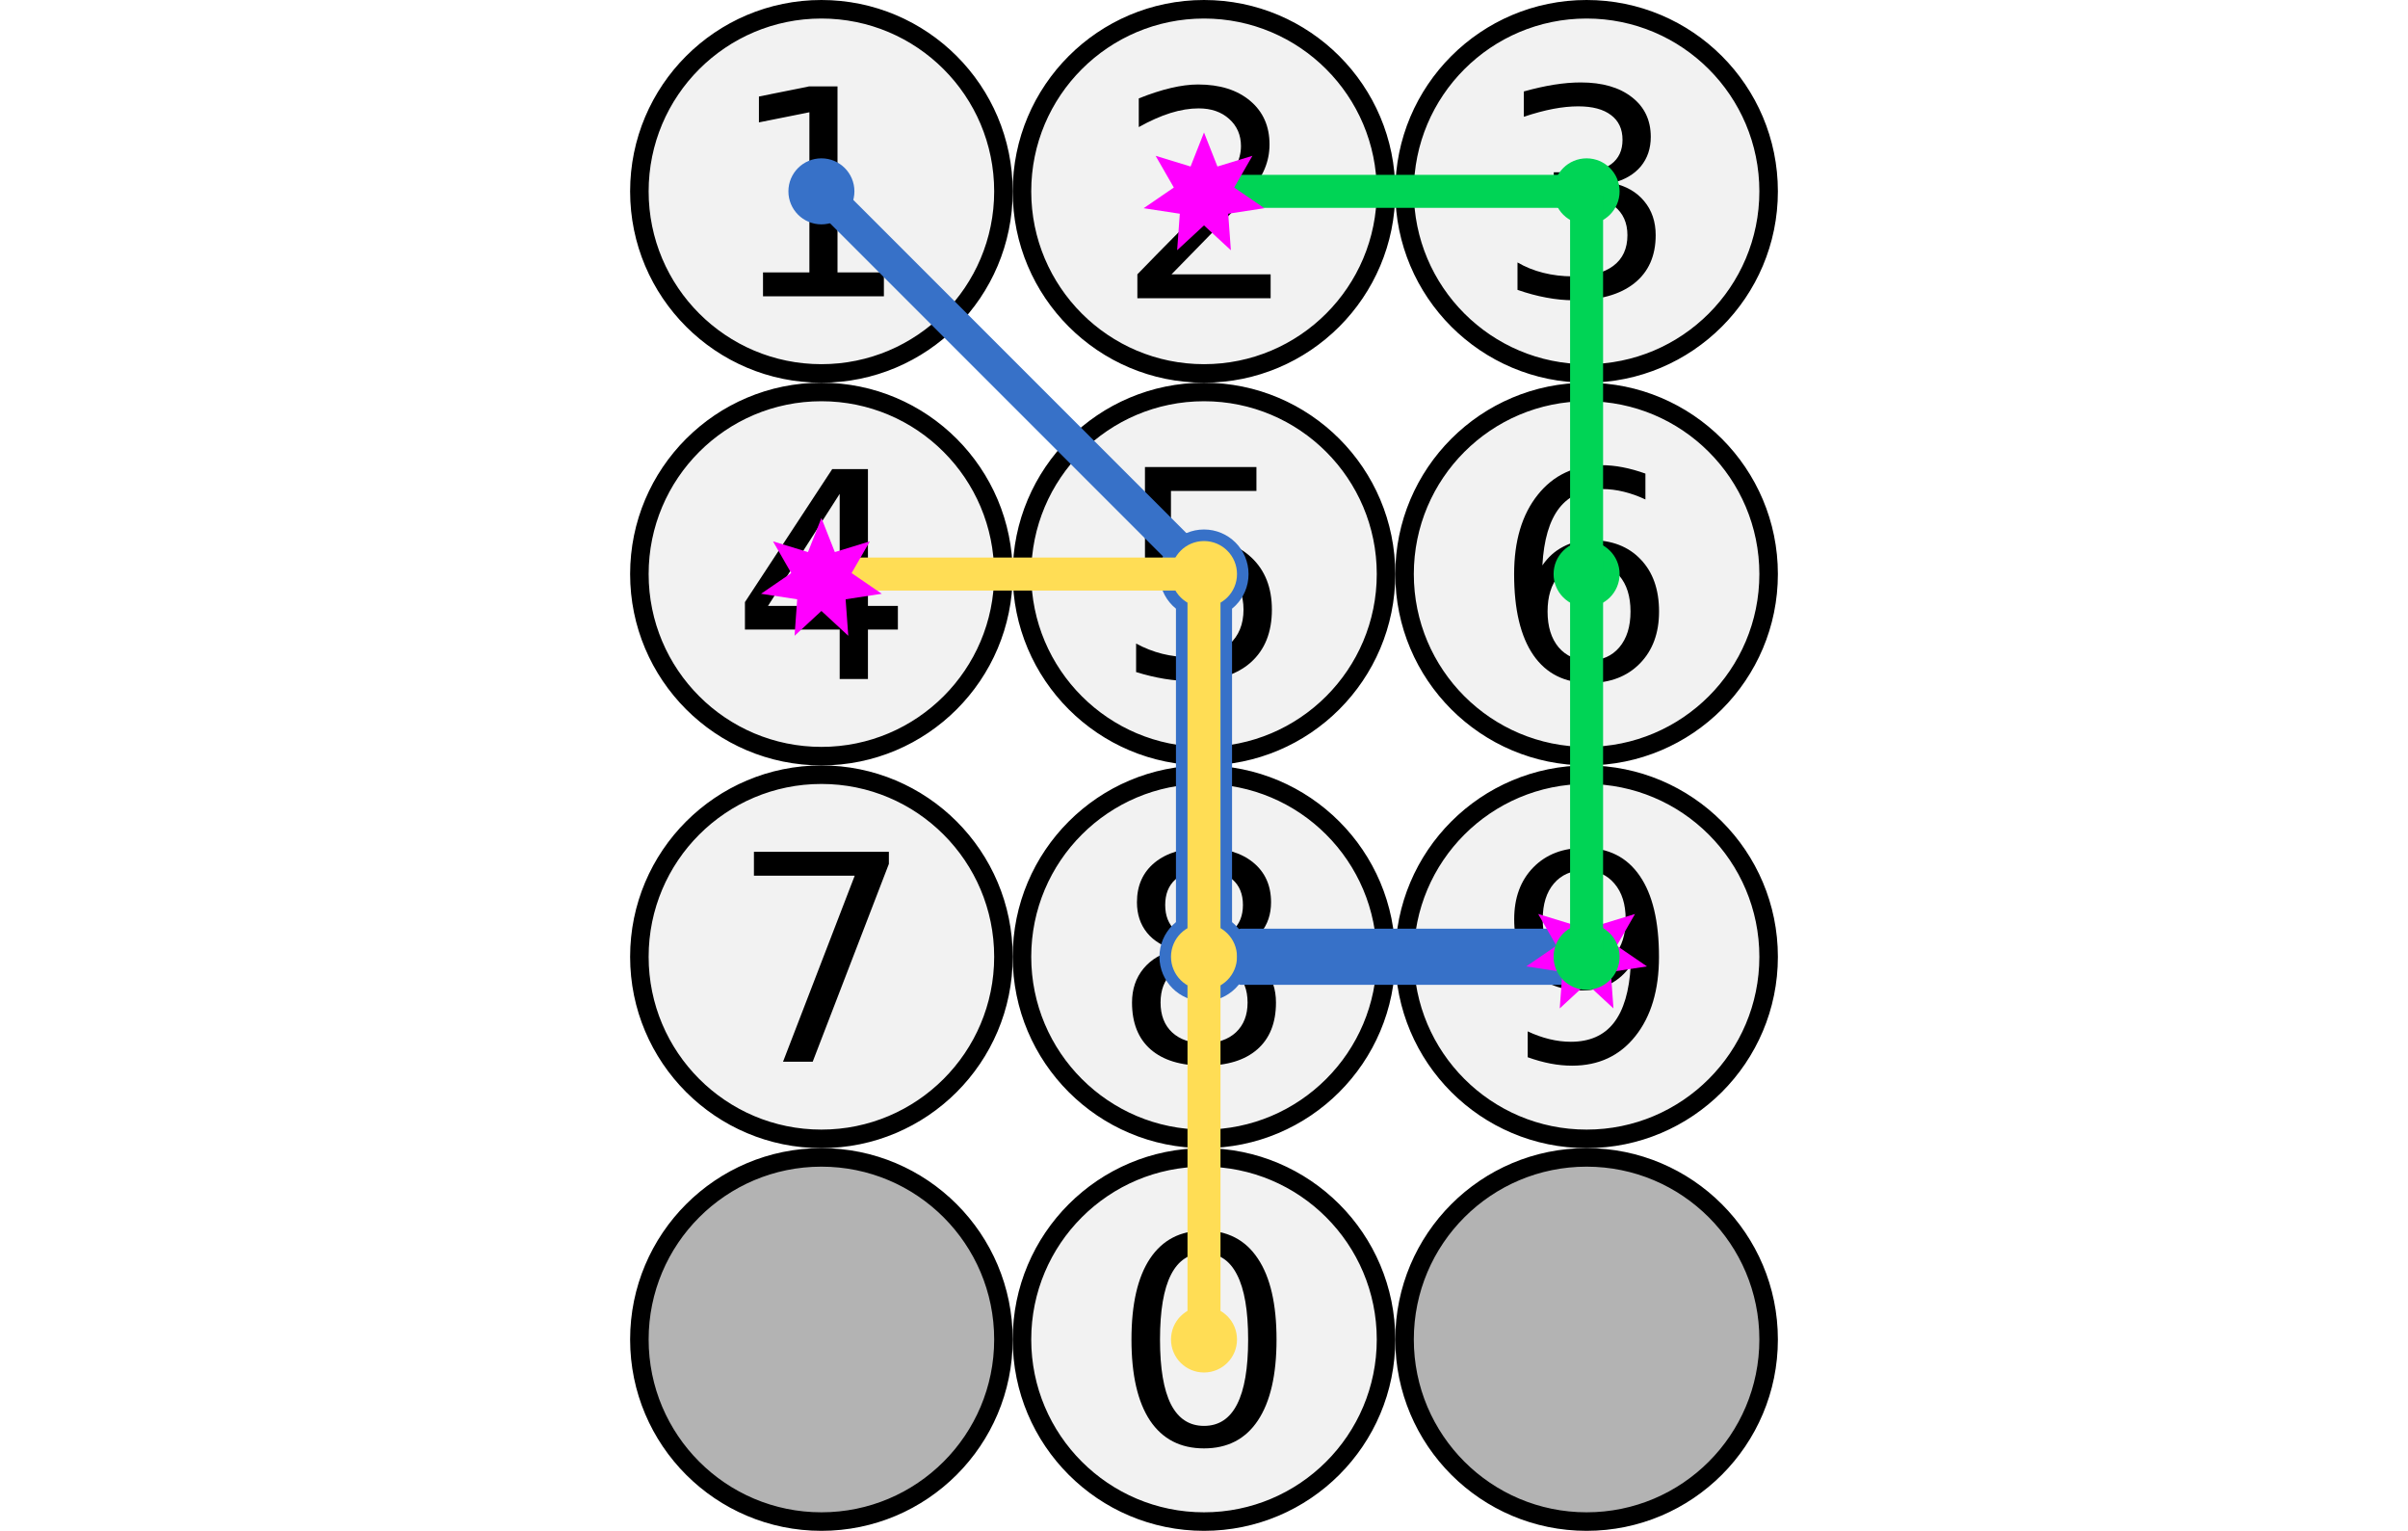
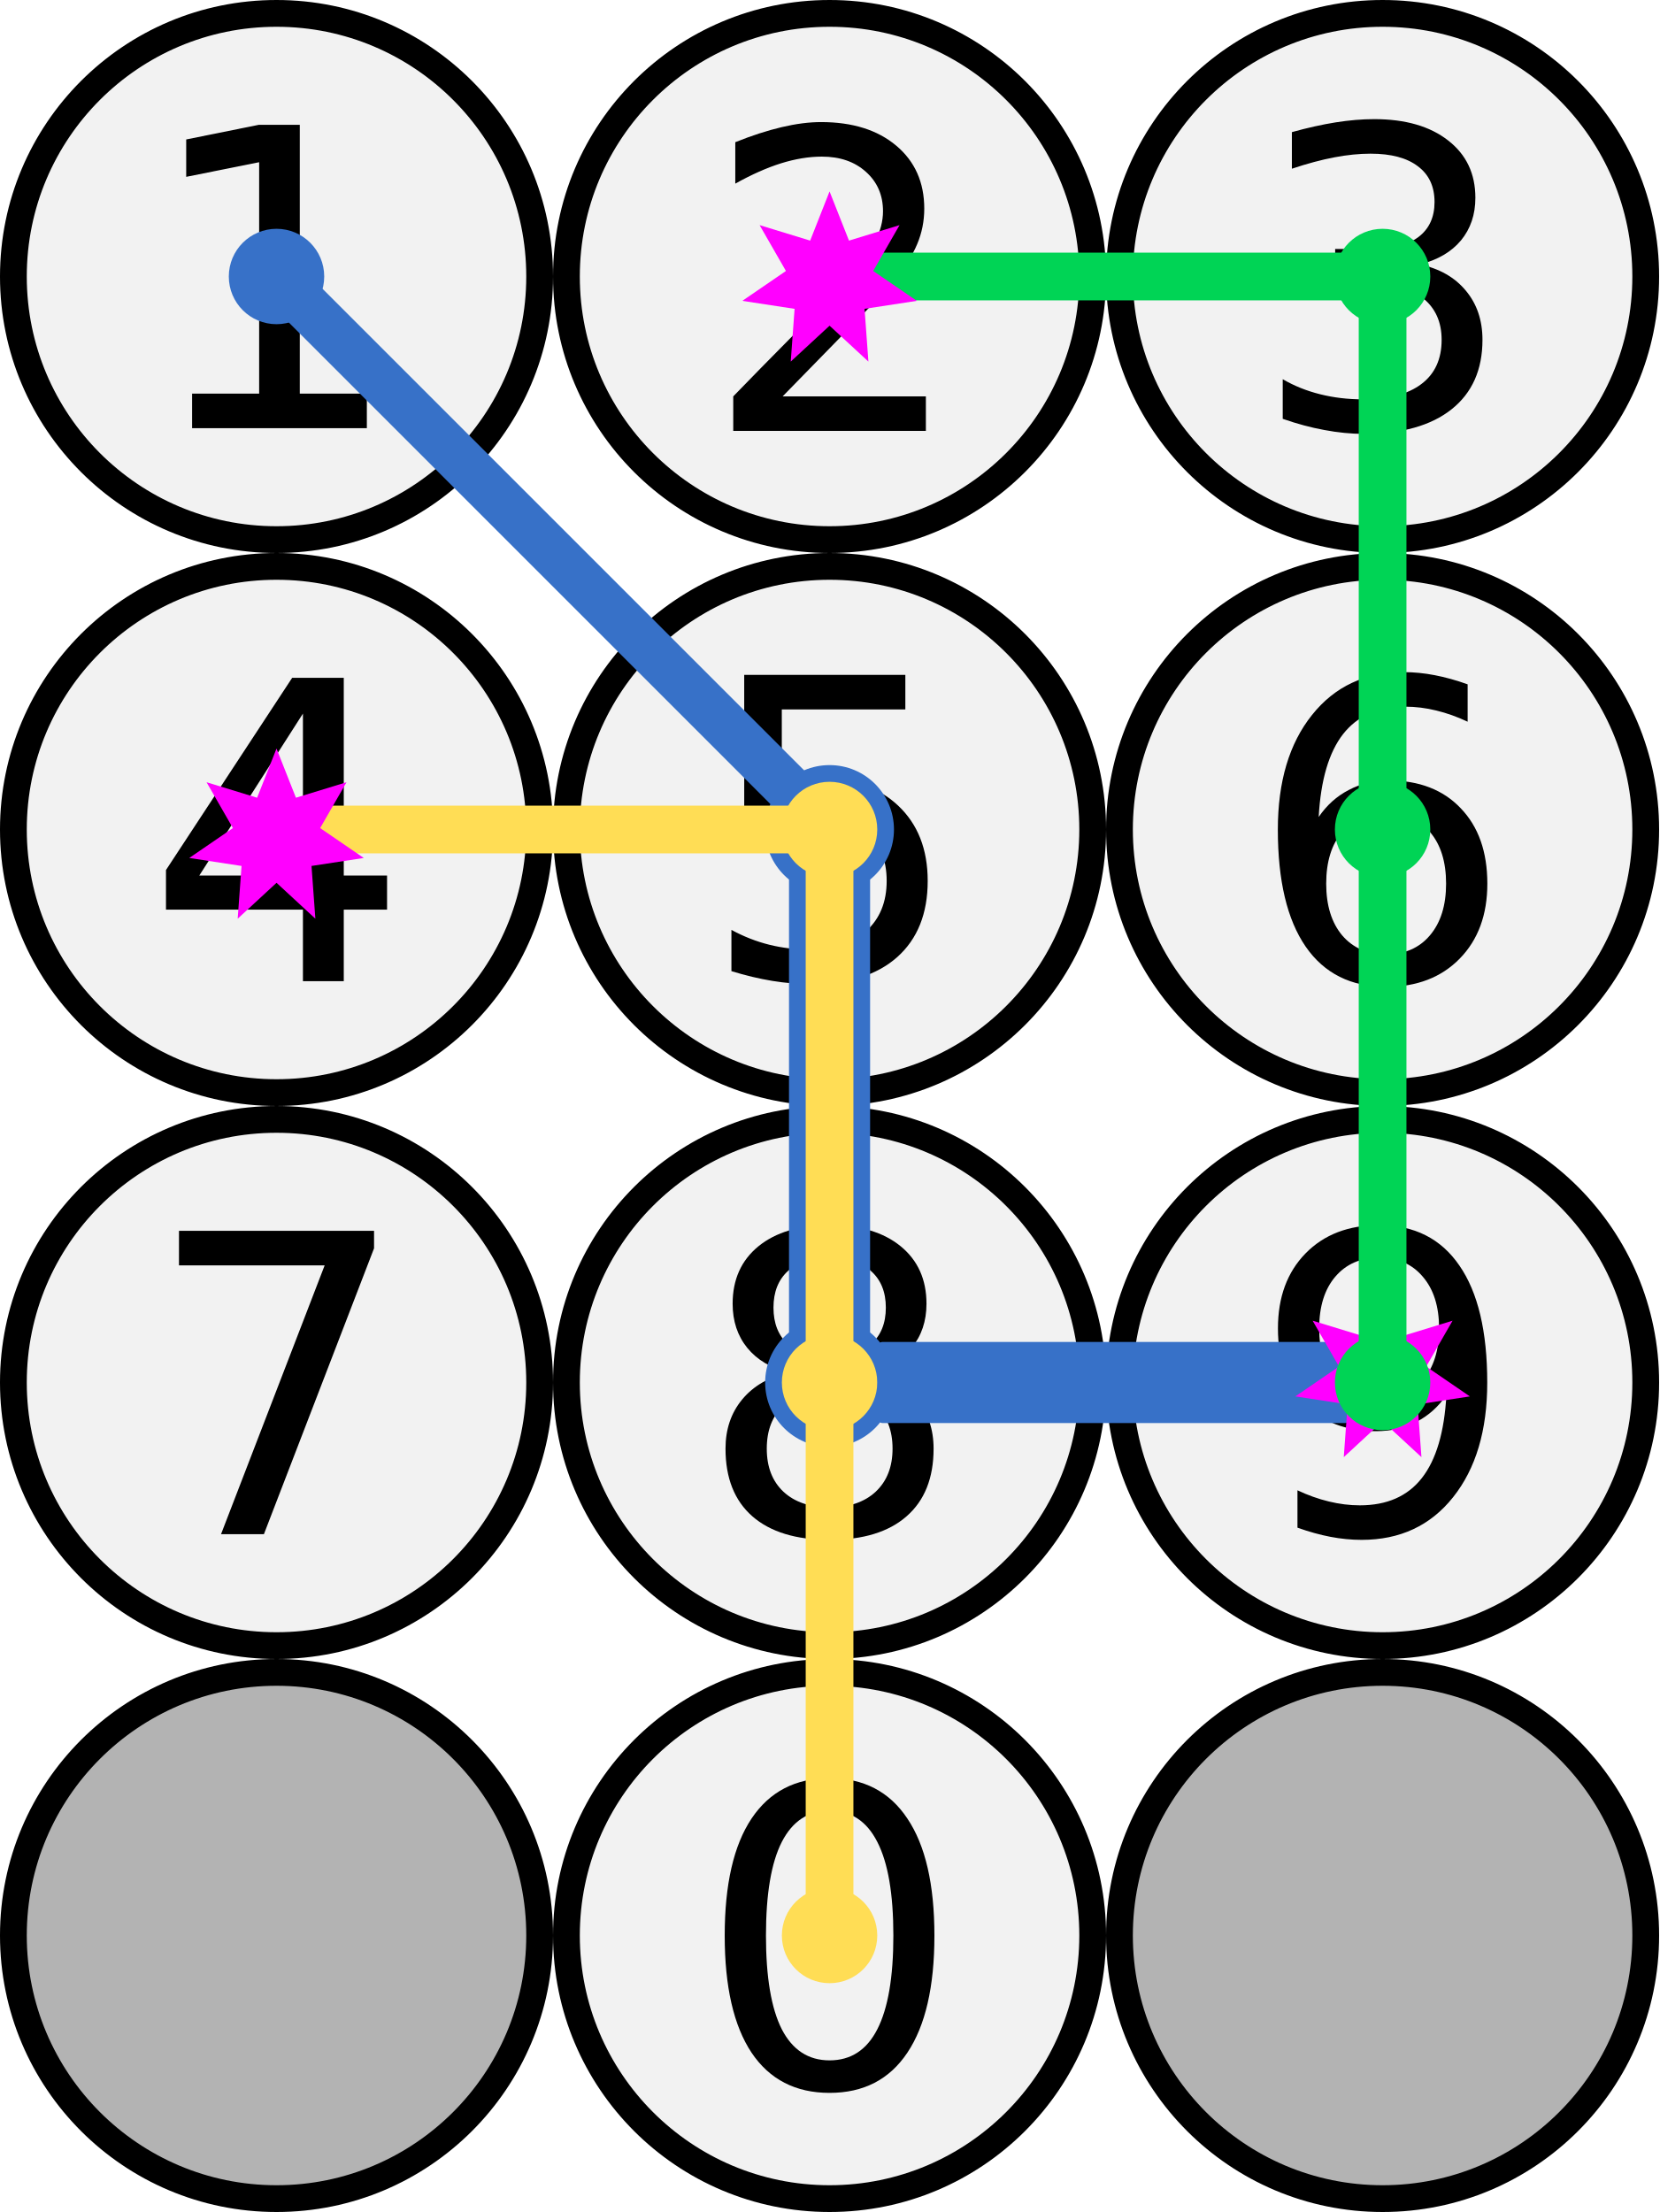
- <svg xmlns="http://www.w3.org/2000/svg" width="390mm" height="247.857mm" viewBox="0 0 390 247.857" version="1.1" id="svg8">
+ <svg xmlns="http://www.w3.org/2000/svg" width="185.893mm" height="247.857mm" viewBox="0 0 185.893 247.857" version="1.1" id="svg8">
  <defs id="defs2" />
-   <g id="layer1" transform="translate(61.95238,-4.505955)">
+   <g id="layer1" transform="translate(-40.10119,-4.505955)">
    <circle r="29.482" cy="221.381" cx="71.083" id="circle4547" style="fill:#b3b3b3;fill-opacity:1;stroke:#000000;stroke-width:3;stroke-opacity:1" />
    <circle style="fill:#b3b3b3;fill-opacity:1;stroke:#000000;stroke-width:3" id="circle4549" cx="195.012" cy="221.381" r="29.482" />
    <circle style="fill:#f2f2f2;fill-opacity:1;stroke:#000000;stroke-width:3" id="circle4603" cx="71.083" cy="159.417" r="29.482" />
    <circle style="fill:#f2f2f2;fill-opacity:1;stroke:#000000;stroke-width:3" id="path10" cx="71.083" cy="35.488" r="29.482" />
    <circle r="29.482" cy="35.488" cx="195.012" id="circle4538" style="fill:#f2f2f2;fill-opacity:1;stroke:#000000;stroke-width:3" />
    <circle r="29.482" cy="97.452" cx="195.012" id="circle4597" style="fill:#f2f2f2;fill-opacity:1;stroke:#000000;stroke-width:3" />
    <circle r="29.482" cy="159.417" cx="195.012" id="circle4605" style="fill:#f2f2f2;fill-opacity:1;stroke:#000000;stroke-width:3" />
    <circle style="fill:#f2f2f2;fill-opacity:1;stroke:#000000;stroke-width:3" id="circle4540" cx="133.048" cy="35.488" r="29.482" />
    <circle style="fill:#f2f2f2;fill-opacity:1;stroke:#000000;stroke-width:3" id="circle4595" cx="71.083" cy="97.452" r="29.482" />
    <circle style="fill:#f2f2f2;fill-opacity:1;stroke:#000000;stroke-width:3" id="circle4599" cx="133.048" cy="97.452" r="29.482" />
    <circle r="29.482" cy="221.381" cx="133.048" id="circle4551" style="fill:#f2f2f2;fill-opacity:1;stroke:#000000;stroke-width:3" />
    <circle style="fill:#f2f2f2;fill-opacity:1;stroke:#000000;stroke-width:3" id="circle4607" cx="133.048" cy="159.417" r="29.482" />
    <path id="path4675" style="font-style:normal;font-variant:normal;font-weight:normal;font-stretch:normal;font-size:medium;line-height:1.25;font-family:NoodleScript;-inkscape-font-specification:NoodleScript;letter-spacing:0px;word-spacing:0px;fill:#000000;fill-opacity:1;stroke:none;stroke-width:1.166" d="m 61.624,48.613 h 7.513 V 22.682 l -8.173,1.639 v -4.189 l 8.128,-1.639 h 4.599 v 30.121 h 7.513 v 3.87 H 61.624 Z" />
    <path id="path4677" style="font-style:normal;font-variant:normal;font-weight:normal;font-stretch:normal;font-size:medium;line-height:1.25;font-family:NoodleScript;-inkscape-font-specification:NoodleScript;letter-spacing:0px;word-spacing:0px;fill:#000000;fill-opacity:1;stroke:none;stroke-width:1.166" d="m 127.788,48.921 h 16.051 v 3.87 h -21.583 v -3.87 q 2.618,-2.709 7.126,-7.263 4.531,-4.576 5.692,-5.897 2.208,-2.482 3.074,-4.189 0.888,-1.73 0.888,-3.392 0,-2.709 -1.912,-4.417 -1.89,-1.708 -4.94,-1.708 -2.163,0 -4.576,0.751 -2.391,0.751 -5.123,2.277 v -4.644 q 2.778,-1.116 5.191,-1.685 2.413,-0.569 4.417,-0.569 5.282,0 8.424,2.641 3.142,2.641 3.142,7.058 0,2.095 -0.797,3.984 -0.774,1.867 -2.846,4.417 -0.569,0.66 -3.62,3.825 -3.051,3.142 -8.606,8.811 z" />
    <path id="path4679" style="font-style:normal;font-variant:normal;font-weight:normal;font-stretch:normal;font-size:medium;line-height:1.25;font-family:NoodleScript;-inkscape-font-specification:NoodleScript;letter-spacing:0px;word-spacing:0px;fill:#000000;fill-opacity:1;stroke:none;stroke-width:1.166" d="m 199.19,34.134 q 3.301,0.706 5.145,2.937 1.867,2.231 1.867,5.51 0,5.032 -3.461,7.786 -3.461,2.755 -9.835,2.755 -2.14,0 -4.417,-0.433 -2.254,-0.41 -4.667,-1.252 v -4.44 q 1.912,1.116 4.189,1.685 2.277,0.569 4.758,0.569 4.326,0 6.58,-1.708 2.277,-1.708 2.277,-4.963 0,-3.005 -2.117,-4.69 -2.095,-1.708 -5.851,-1.708 h -3.961 v -3.779 h 4.144 q 3.392,0 5.191,-1.343 1.799,-1.366 1.799,-3.916 0,-2.618 -1.867,-4.007 -1.844,-1.412 -5.305,-1.412 -1.89,0 -4.053,0.41 -2.163,0.41 -4.758,1.275 v -4.098 q 2.618,-0.729 4.895,-1.093 2.299,-0.364 4.326,-0.364 5.236,0 8.287,2.391 3.051,2.368 3.051,6.42 0,2.823 -1.616,4.781 -1.616,1.935 -4.599,2.687 z" />
    <path id="path4681" style="font-style:normal;font-variant:normal;font-weight:normal;font-stretch:normal;font-size:medium;line-height:1.25;font-family:NoodleScript;-inkscape-font-specification:NoodleScript;letter-spacing:0px;word-spacing:0px;fill:#000000;fill-opacity:1;stroke:none;stroke-width:1.166" d="m 74.043,84.464 -11.611,18.145 h 11.611 z m -1.207,-4.007 h 5.783 v 22.152 h 4.849 v 3.825 h -4.849 v 8.014 h -4.576 v -8.014 H 58.698 v -4.44 z" />
    <path id="path4683" style="font-style:normal;font-variant:normal;font-weight:normal;font-stretch:normal;font-size:medium;line-height:1.25;font-family:NoodleScript;-inkscape-font-specification:NoodleScript;letter-spacing:0px;word-spacing:0px;fill:#000000;fill-opacity:1;stroke:none;stroke-width:1.166" d="m 123.485,80.127 h 18.054 v 3.87 h -13.842 v 8.333 q 1.002,-0.341 2.004,-0.501 1.002,-0.182 2.003,-0.182 5.692,0 9.016,3.119 3.324,3.119 3.324,8.447 0,5.487 -3.415,8.538 -3.415,3.028 -9.63,3.028 -2.14,0 -4.371,-0.364 -2.208,-0.364 -4.576,-1.093 v -4.622 q 2.049,1.116 4.235,1.662 2.186,0.546 4.622,0.546 3.939,0 6.238,-2.072 2.3,-2.072 2.3,-5.623 0,-3.552 -2.3,-5.623 -2.299,-2.072 -6.238,-2.072 -1.844,0 -3.688,0.41 -1.821,0.41 -3.734,1.275 z" />
    <path id="path4685" style="font-style:normal;font-variant:normal;font-weight:normal;font-stretch:normal;font-size:medium;line-height:1.25;font-family:NoodleScript;-inkscape-font-specification:NoodleScript;letter-spacing:0px;word-spacing:0px;fill:#000000;fill-opacity:1;stroke:none;stroke-width:1.166" d="m 195.41,95.597 q -3.096,0 -4.918,2.117 -1.799,2.117 -1.799,5.806 0,3.666 1.799,5.806 1.821,2.117 4.918,2.117 3.096,0 4.895,-2.117 1.821,-2.14 1.821,-5.806 0,-3.688 -1.821,-5.806 -1.799,-2.117 -4.895,-2.117 z m 9.13,-14.412 V 85.374 q -1.73,-0.82 -3.506,-1.252 -1.753,-0.433 -3.483,-0.433 -4.553,0 -6.967,3.074 -2.391,3.074 -2.732,9.289 1.343,-1.981 3.37,-3.028 2.026,-1.07 4.462,-1.07 5.123,0 8.082,3.119 2.982,3.096 2.982,8.447 0,5.236 -3.096,8.401 -3.096,3.165 -8.242,3.165 -5.897,0 -9.016,-4.508 -3.119,-4.531 -3.119,-13.114 0,-8.06 3.825,-12.841 3.825,-4.804 10.268,-4.804 1.73,0 3.483,0.341 1.776,0.341 3.688,1.025 z" />
    <path id="path4687" style="font-style:normal;font-variant:normal;font-weight:normal;font-stretch:normal;font-size:medium;line-height:1.25;font-family:NoodleScript;-inkscape-font-specification:NoodleScript;letter-spacing:0px;word-spacing:0px;fill:#000000;fill-opacity:1;stroke:none;stroke-width:1.166" d="m 60.155,142.421 h 21.856 v 1.958 l -12.34,32.033 h -4.804 l 11.611,-30.121 h -16.324 z" />
    <path id="path4689" style="font-style:normal;font-variant:normal;font-weight:normal;font-stretch:normal;font-size:medium;line-height:1.25;font-family:NoodleScript;-inkscape-font-specification:NoodleScript;letter-spacing:0px;word-spacing:0px;fill:#000000;fill-opacity:1;stroke:none;stroke-width:1.166" d="m 133.048,160.248 q -3.279,0 -5.168,1.753 -1.867,1.753 -1.867,4.827 0,3.074 1.867,4.827 1.89,1.753 5.168,1.753 3.278,0 5.168,-1.753 1.89,-1.776 1.89,-4.827 0,-3.074 -1.89,-4.827 -1.867,-1.753 -5.168,-1.753 z m -4.599,-1.958 q -2.96,-0.729 -4.622,-2.755 -1.639,-2.026 -1.639,-4.94 0,-4.075 2.891,-6.443 2.914,-2.368 7.969,-2.368 5.077,0 7.968,2.368 2.891,2.368 2.891,6.443 0,2.914 -1.662,4.94 -1.639,2.026 -4.576,2.755 3.324,0.774 5.168,3.028 1.867,2.254 1.867,5.51 0,4.94 -3.028,7.581 -3.005,2.641 -8.629,2.641 -5.623,0 -8.652,-2.641 -3.005,-2.641 -3.005,-7.581 0,-3.256 1.867,-5.51 1.867,-2.254 5.191,-3.028 z m -1.685,-7.263 q 0,2.641 1.639,4.121 1.662,1.48 4.644,1.48 2.96,0 4.622,-1.48 1.685,-1.48 1.685,-4.121 0,-2.641 -1.685,-4.121 -1.662,-1.48 -4.622,-1.48 -2.983,0 -4.644,1.48 -1.639,1.48 -1.639,4.121 z" />
    <path id="path4691" style="font-style:normal;font-variant:normal;font-weight:normal;font-stretch:normal;font-size:medium;line-height:1.25;font-family:NoodleScript;-inkscape-font-specification:NoodleScript;letter-spacing:0px;word-spacing:0px;fill:#000000;fill-opacity:1;stroke:none;stroke-width:1.166" d="m 185.473,175.684 v -4.189 q 1.73,0.82 3.506,1.252 1.776,0.433 3.483,0.433 4.553,0 6.944,-3.051 2.413,-3.074 2.755,-9.312 -1.32,1.958 -3.347,3.005 -2.026,1.047 -4.485,1.047 -5.1,0 -8.082,-3.074 -2.96,-3.096 -2.96,-8.447 0,-5.236 3.096,-8.401 3.096,-3.165 8.242,-3.165 5.897,0 8.993,4.531 3.119,4.508 3.119,13.114 0,8.037 -3.825,12.841 -3.802,4.781 -10.245,4.781 -1.73,0 -3.506,-0.341 -1.776,-0.341 -3.688,-1.025 z m 9.152,-14.412 q 3.096,0 4.895,-2.117 1.821,-2.117 1.821,-5.806 0,-3.665 -1.821,-5.783 -1.799,-2.14 -4.895,-2.14 -3.096,0 -4.918,2.14 -1.799,2.117 -1.799,5.783 0,3.688 1.799,5.806 1.821,2.117 4.918,2.117 z" />
    <path id="path4695" style="font-style:normal;font-variant:normal;font-weight:normal;font-stretch:normal;font-size:medium;line-height:1.25;font-family:NoodleScript;-inkscape-font-specification:NoodleScript;letter-spacing:0px;word-spacing:0px;fill:#000000;fill-opacity:1;stroke:none;stroke-width:1.166" d="m 133.048,207.391 q -3.552,0 -5.35,3.506 -1.776,3.483 -1.776,10.496 0,6.99 1.776,10.496 1.799,3.483 5.35,3.483 3.574,0 5.35,-3.483 1.799,-3.506 1.799,-10.496 0,-7.012 -1.799,-10.496 -1.776,-3.506 -5.35,-3.506 z m 0,-3.643 q 5.715,0 8.72,4.531 3.028,4.508 3.028,13.114 0,8.583 -3.028,13.114 -3.005,4.508 -8.72,4.508 -5.715,0 -8.743,-4.508 -3.005,-4.531 -3.005,-13.114 0,-8.606 3.005,-13.114 3.028,-4.531 8.743,-4.531 z" />
    <circle r="7.216" cy="159.417" cx="133.048" id="circle4714" style="fill:#3771c8;fill-opacity:1;stroke:none;stroke-width:4.05;stroke-opacity:1" />
    <circle r="5.345" cy="159.417" cx="133.048" id="circle4777" style="fill:#ffdd55;fill-opacity:1;stroke:none;stroke-width:3;stroke-opacity:1" />
    <circle style="fill:#3771c8;fill-opacity:1;stroke:none;stroke-width:4.05;stroke-opacity:1" id="circle4720" cx="133.048" cy="97.452" r="7.216" />
    <rect transform="rotate(-135)" style="fill:#3771c8;fill-opacity:1;stroke:none;stroke-width:3.682;stroke-opacity:1" id="rect4742" width="87.617" height="5.345" x="-162.981" y="22.497" ry="0.325" />
    <circle style="fill:#ffdd55;fill-opacity:1;stroke:none;stroke-width:3;stroke-opacity:1" id="circle4779" cx="133.048" cy="97.452" r="5.345" />
    <circle r="5.345" cy="35.488" cx="71.083" id="circle4722" style="fill:#3771c8;fill-opacity:1;stroke:none;stroke-width:3;stroke-opacity:1" />
    <rect style="fill:#3771c8;fill-opacity:1;stroke:none;stroke-width:3.73;stroke-opacity:1" id="rect4728" width="52.893" height="9.086" x="138.434" y="154.873" ry="0.552" />
    <rect ry="0.552" y="128.504" x="-154.314" height="9.086" width="51.759" id="rect4734" style="fill:#3771c8;fill-opacity:1;stroke:none;stroke-width:3.69;stroke-opacity:1" transform="rotate(-90)" />
    <rect transform="rotate(-90)" style="fill:#ffdd55;fill-opacity:1;stroke:none;stroke-width:3.096;stroke-opacity:1" id="rect4793" width="61.964" height="5.345" x="-159.417" y="130.375" ry="0.325" />
    <circle style="fill:#ffdd55;fill-opacity:1;stroke:none;stroke-width:3;stroke-opacity:1" id="circle4775" cx="133.048" cy="221.381" r="5.345" />
    <rect ry="0.325" y="94.78" x="71.083" height="5.345" width="61.964" id="rect4787" style="fill:#ffdd55;fill-opacity:1;stroke:none;stroke-width:3.096;stroke-opacity:1" />
    <rect ry="0.325" y="130.375" x="-221.381" height="5.345" width="61.964" id="rect4795" style="fill:#ffdd55;fill-opacity:1;stroke:none;stroke-width:3.096;stroke-opacity:1" transform="rotate(-90)" />
    <circle style="fill:#00d455;fill-opacity:1;stroke:none;stroke-width:3;stroke-opacity:1" id="circle4805" cx="195.012" cy="97.452" r="5.345" />
    <circle r="5.345" cy="35.488" cx="195.012" id="circle4807" style="fill:#00d455;fill-opacity:1;stroke:none;stroke-width:3;stroke-opacity:1" />
    <rect ry="0.325" y="192.339" x="-97.452" height="5.345" width="61.964" id="rect4809" style="fill:#00d455;fill-opacity:1;stroke:none;stroke-width:3.096;stroke-opacity:1" transform="rotate(-90)" />
    <path style="fill:#ff00ff;fill-opacity:1;stroke:none;stroke-width:1.223;stroke-opacity:1" id="path4958-3-1" d="m 195.012,148.714 2.176,5.511 5.665,-1.735 -2.952,5.137 4.889,3.348 -5.857,0.895 0.431,5.909 -4.351,-4.021 -4.351,4.021 0.431,-5.909 -5.857,-0.895 4.889,-3.348 -2.952,-5.137 5.665,1.735 z" />
    <circle r="5.345" cy="159.417" cx="195.012" id="circle4811" style="fill:#00d455;fill-opacity:1;stroke:none;stroke-width:3;stroke-opacity:1" />
    <rect style="fill:#00d455;fill-opacity:1;stroke:none;stroke-width:3.096;stroke-opacity:1" id="rect4815" width="61.964" height="5.345" x="133.048" y="32.816" ry="0.325" />
    <rect transform="rotate(-90)" style="fill:#00d455;fill-opacity:1;stroke:none;stroke-width:3.096;stroke-opacity:1" id="rect4817" width="61.964" height="5.345" x="-159.417" y="192.339" ry="0.325" />
    <path style="fill:#ff00ff;fill-opacity:1;stroke:none;stroke-width:1.223;stroke-opacity:1" id="path4958" d="m 71.083,88.381 2.176,5.511 5.665,-1.735 -2.952,5.137 4.889,3.348 -5.857,0.895 0.431,5.909 -4.351,-4.021 -4.351,4.021 0.431,-5.909 -5.857,-0.895 4.889,-3.348 -2.952,-5.137 5.665,1.735 z" />
-     <path style="fill:#241c1c;fill-opacity:1;stroke:none;stroke-width:3;stroke-opacity:1" id="path4948" d="m 478.467,164.699 c -9.143,12.908 -12.736,9.702 -27.108,16.309 -14.372,6.607 -14.278,11.421 -30.029,9.957 -15.75,-1.464 -14.77,-6.179 -27.678,-15.322 -12.908,-9.143 -17.03,-6.655 -23.637,-21.027 -6.607,-14.372 -2.034,-15.881 -0.57,-31.631 1.464,-15.75 -2.752,-18.076 6.391,-30.984 9.143,-12.908 12.736,-9.702 27.108,-16.309 14.372,-6.607 14.278,-11.421 30.029,-9.957 15.75,1.464 14.771,6.179 27.678,15.322 12.908,9.143 17.03,6.655 23.637,21.027 6.607,14.372 2.034,15.881 0.57,31.631 -1.464,15.75 2.752,18.076 -6.391,30.984 z" />
    <path style="fill:#ff00ff;fill-opacity:1;stroke:none;stroke-width:1.223;stroke-opacity:1" id="path4958-3" d="m 133.048,25.956 2.176,5.511 5.665,-1.735 -2.952,5.137 4.889,3.348 -5.857,0.895 0.431,5.909 -4.351,-4.021 -4.351,4.021 0.431,-5.909 -5.857,-0.895 4.889,-3.348 -2.952,-5.137 5.665,1.735 z" />
  </g>
</svg>
